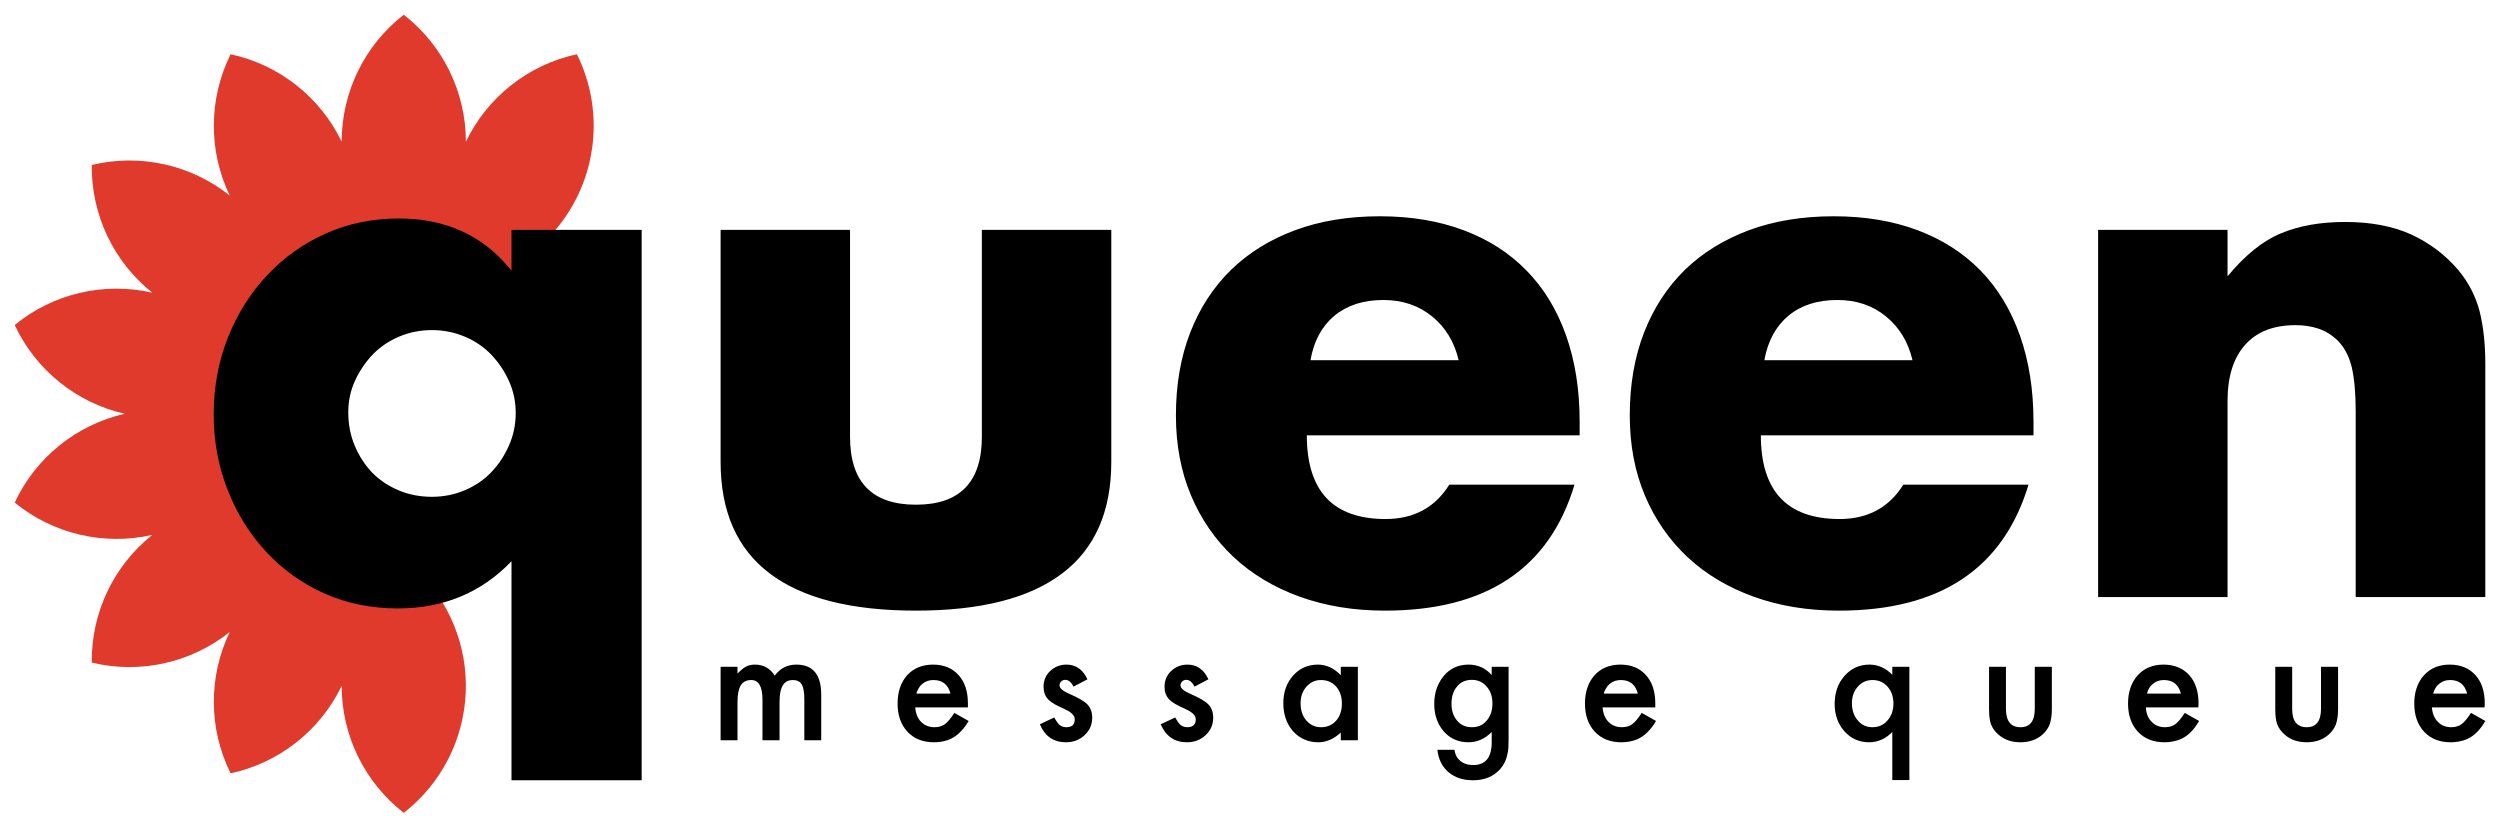
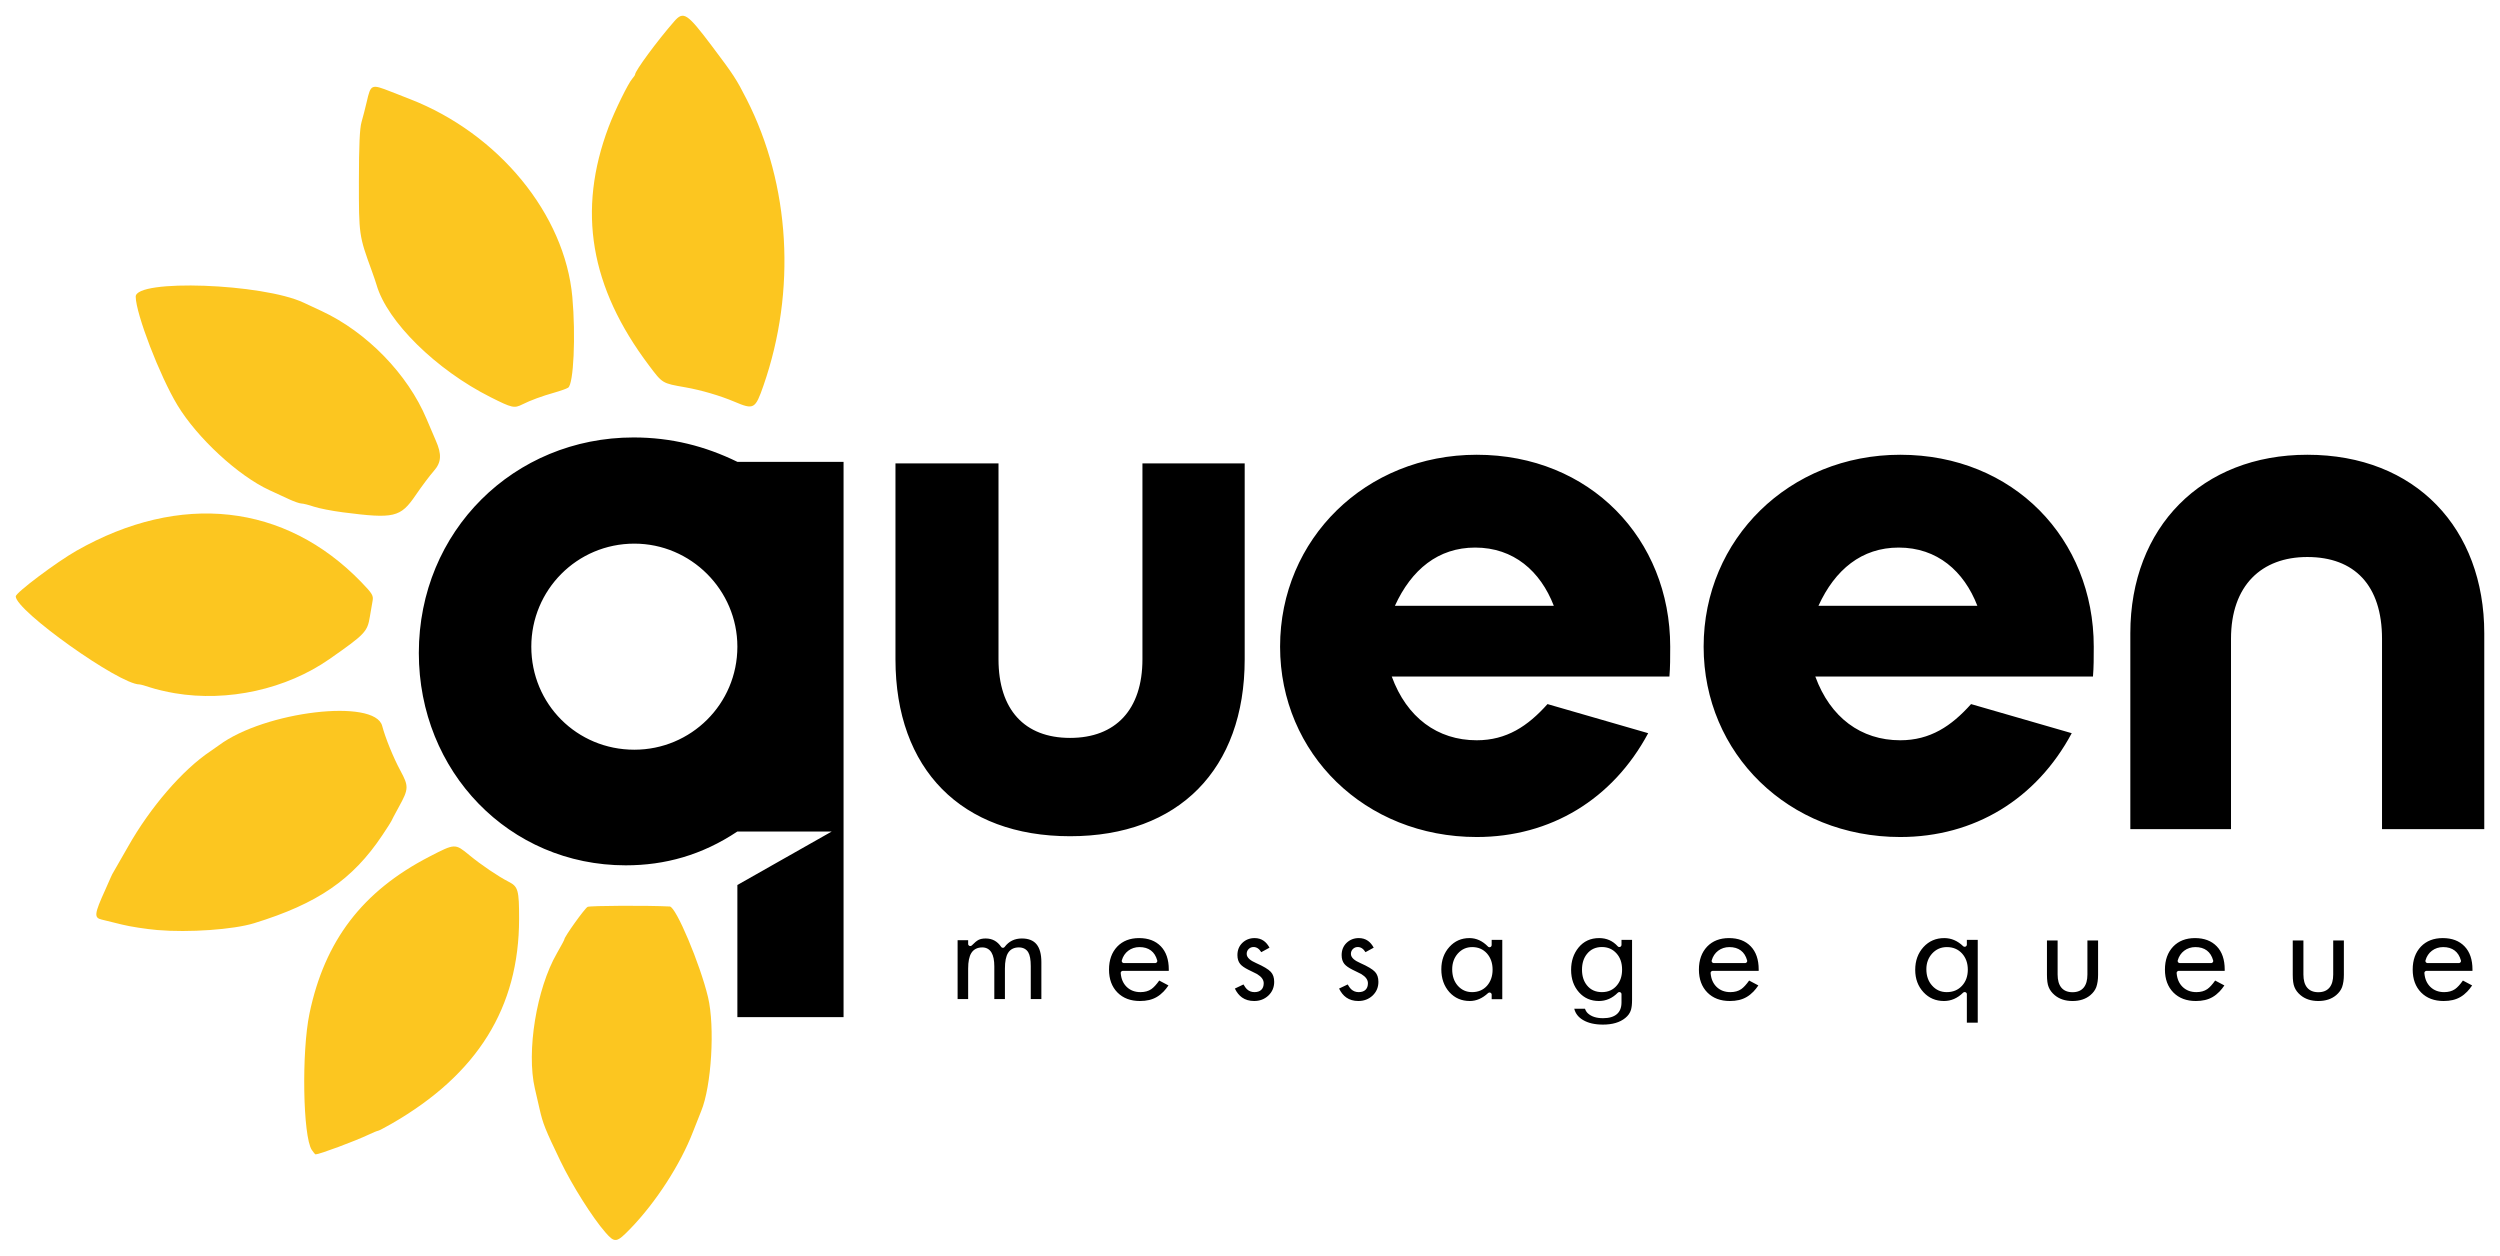
- <svg xmlns="http://www.w3.org/2000/svg" viewBox="-100 -325.2 1361.7 450.7" aria-hidden="true" focusable="false">
-   <path fill="#e03a2c" d="M125.86,-15.72A87.61,87.61 0 0 1 119.92,117.54A87.61,87.61 0 0 1 86.1,48.38A87.61,87.61 0 0 1 25.61,96.01A87.61,87.61 0 0 1 25.14,19.03A87.61,87.61 0 0 1 -50.02,35.7A87.61,87.61 0 0 1 -17.04,-33.86A87.61,87.61 0 0 1 -91.99,-51.45A87.61,87.61 0 0 1 -32.09,-99.82A87.61,87.61 0 0 1 -91.99,-148.19A87.61,87.61 0 0 1 -17.04,-165.78A87.61,87.61 0 0 1 -50.02,-235.34A87.61,87.61 0 0 1 25.14,-218.67A87.61,87.61 0 0 1 25.61,-295.65A87.61,87.61 0 0 1 86.1,-248.02A87.61,87.61 0 0 1 119.92,-317.18A87.61,87.61 0 0 1 153.75,-248.02A87.61,87.61 0 0 1 214.23,-295.65A87.61,87.61 0 0 1 199.9,-197V-126.49A84.31,84.31 0 1 0 125.86,-15.72Z" />
-   <path fill="currentColor" d="M89.7 -100.6Q89.7 -90.8 93.2 -82.5Q96.7 -74.1 102.7 -67.8Q108.8 -61.6 117.2 -58.1Q125.5 -54.6 135.3 -54.6Q144.6 -54.6 153 -58.1Q161.4 -61.6 167.4 -67.8Q173.5 -74.1 177.2 -82.5Q180.9 -90.8 180.9 -100.2Q180.9 -109.6 177.2 -117.7Q173.5 -125.9 167.4 -132.2Q161.4 -138.4 153 -141.9Q144.6 -145.4 135.3 -145.4Q125.9 -145.4 117.5 -141.9Q109.2 -138.4 103.1 -132.2Q97.1 -125.9 93.4 -117.9Q89.7 -109.9 89.7 -100.6ZM178.6 99.8V-19.5Q154 6.2 116.6 6.2Q95.1 6.2 76.8 -1.9Q58.5 -10.1 45 -24.6Q31.6 -39 24 -58.3Q16.4 -77.6 16.4 -99.4Q16.4 -122 24.2 -141.5Q32 -161 45.6 -175.4Q59.3 -189.9 77.6 -198.1Q95.9 -206.2 117.3 -206.2Q155.9 -206.2 178.6 -177.8V-200H249.5V99.8ZM363 -200V-87.3Q363 -50.3 398.9 -50.3Q434.8 -50.3 434.8 -87.3V-200H505.3V-73.7Q505.3 -33.1 478.6 -12.9Q451.9 7.4 398.9 7.4Q345.9 7.4 319.2 -12.9Q292.5 -33.1 292.5 -73.7V-200ZM694.5 -129Q691 -143.9 680.1 -152.8Q669.1 -161.8 653.5 -161.8Q637.2 -161.8 626.8 -153.2Q616.5 -144.6 613.8 -129ZM611.8 -88.1Q611.8 -42.5 654.7 -42.5Q677.7 -42.5 689.4 -61.2H757.6Q737 7.4 654.3 7.4Q629 7.4 607.9 -0.2Q586.9 -7.8 571.9 -21.8Q556.9 -35.9 548.7 -55.4Q540.5 -74.9 540.5 -99Q540.5 -124 548.3 -144.1Q556.1 -164.1 570.5 -178.2Q584.9 -192.2 605.4 -199.8Q625.9 -207.4 651.6 -207.4Q676.9 -207.4 697.2 -199.8Q717.5 -192.2 731.5 -177.8Q745.6 -163.4 753 -142.5Q760.4 -121.6 760.4 -95.5V-88.1ZM941.7 -129Q938.2 -143.9 927.3 -152.8Q916.4 -161.8 900.8 -161.8Q884.4 -161.8 874.1 -153.2Q863.8 -144.6 861 -129ZM859.1 -88.1Q859.1 -42.5 902 -42.5Q925 -42.5 936.7 -61.2H1004.9Q984.2 7.4 901.6 7.4Q876.2 7.4 855.2 -0.2Q834.1 -7.8 819.1 -21.8Q804.1 -35.9 795.9 -55.4Q787.7 -74.9 787.7 -99Q787.7 -124 795.5 -144.1Q803.3 -164.1 817.7 -178.2Q832.2 -192.2 852.6 -199.8Q873.1 -207.4 898.8 -207.4Q924.2 -207.4 944.5 -199.8Q964.7 -192.2 978.8 -177.8Q992.8 -163.4 1000.2 -142.5Q1007.6 -121.6 1007.6 -95.5V-88.1ZM1042.8 -200H1113.3V-174.7Q1127.8 -192.2 1142.6 -198.2Q1157.4 -204.3 1177.3 -204.3Q1198.3 -204.3 1213.3 -197.5Q1228.3 -190.6 1238.9 -178.2Q1247.4 -168 1250.6 -155.6Q1253.7 -143.1 1253.7 -127.1V0H1183.1V-101Q1183.1 -115.8 1181 -125Q1178.8 -134.1 1173.4 -139.6Q1168.7 -144.2 1162.8 -146.2Q1157 -148.1 1150.4 -148.1Q1132.4 -148.1 1122.9 -137.4Q1113.3 -126.7 1113.3 -106.8V0H1042.8ZM292.5 38H301.7V41.7Q304.4 38.9 306.3 37.9Q308.3 36.8 311.3 36.8Q318.1 36.8 322 42.8Q326.4 36.8 333.8 36.8Q347.3 36.8 347.3 53.2V78H338.1V55.7Q338.1 50 336.7 47.6Q335.2 45.2 331.9 45.2Q328.1 45.2 326.4 48.1Q324.6 50.9 324.6 57.3V78H315.3V55.9Q315.3 45.2 309.2 45.2Q305.3 45.2 303.5 48.1Q301.7 51 301.7 57.3V78H292.5ZM427.2 60.1H398.5Q398.9 65.1 401.7 68Q404.6 70.9 409 70.9Q412.4 70.9 414.7 69.2Q416.9 67.6 419.8 63.1L427.6 67.5Q425.8 70.6 423.7 72.8Q421.7 75 419.4 76.4Q417.1 77.8 414.5 78.4Q411.8 79.1 408.7 79.1Q399.7 79.1 394.3 73.4Q388.9 67.6 388.9 58Q388.9 48.5 394.1 42.6Q399.4 36.8 408.2 36.8Q417 36.8 422.1 42.5Q427.2 48.1 427.2 58ZM417.7 52.6Q415.8 45.2 408.4 45.2Q406.7 45.2 405.2 45.7Q403.7 46.2 402.5 47.2Q401.3 48.1 400.5 49.5Q399.6 50.9 399.1 52.6ZM492.3 44.8 484.7 48.8Q482.9 45.1 480.2 45.1Q478.9 45.1 478 46Q477.1 46.8 477.1 48.1Q477.1 50.4 482.4 52.7Q489.8 55.9 492.3 58.5Q494.9 61.2 494.9 65.7Q494.9 71.5 490.6 75.4Q486.5 79.1 480.6 79.1Q470.5 79.1 466.4 69.3L474.2 65.6Q475.9 68.5 476.7 69.3Q478.4 70.9 480.8 70.9Q485.4 70.9 485.4 66.6Q485.4 64.1 481.8 62Q480.4 61.3 479 60.6Q477.6 60 476.2 59.3Q472.2 57.3 470.5 55.3Q468.4 52.8 468.4 48.9Q468.4 43.7 472 40.3Q475.7 36.8 480.9 36.8Q488.6 36.8 492.3 44.8ZM558.2 44.8 550.6 48.8Q548.8 45.1 546.1 45.1Q544.8 45.1 543.9 46Q543 46.8 543 48.1Q543 50.4 548.3 52.7Q555.7 55.9 558.2 58.5Q560.8 61.2 560.8 65.7Q560.8 71.5 556.5 75.4Q552.4 79.1 546.5 79.1Q536.4 79.1 532.2 69.3L540.1 65.6Q541.8 68.5 542.6 69.3Q544.3 70.9 546.7 70.9Q551.3 70.9 551.3 66.6Q551.3 64.1 547.7 62Q546.3 61.3 544.9 60.6Q543.5 60 542.1 59.3Q538.1 57.3 536.4 55.3Q534.3 52.8 534.3 48.9Q534.3 43.7 537.9 40.3Q541.6 36.8 546.8 36.8Q554.5 36.8 558.2 44.8ZM630.3 38H639.6V78H630.3V73.8Q624.6 79.1 618.1 79.1Q609.8 79.1 604.3 73.1Q599 67 599 57.8Q599 48.8 604.3 42.8Q609.7 36.8 617.8 36.8Q624.8 36.8 630.3 42.6ZM608.4 57.8Q608.4 63.6 611.5 67.2Q614.7 70.9 619.5 70.9Q624.6 70.9 627.8 67.3Q630.9 63.7 630.9 58Q630.9 52.4 627.8 48.8Q624.6 45.2 619.5 45.2Q614.8 45.2 611.6 48.8Q608.4 52.5 608.4 57.8ZM721.7 77Q721.7 79.8 721.6 82Q721.4 84.2 721 85.8Q720.1 90.3 717.2 93.6Q711.8 99.8 702.3 99.8Q694.3 99.8 689.1 95.5Q683.8 91.1 682.9 83.2H692.2Q692.7 86.2 694 87.8Q696.9 91.5 702.4 91.5Q712.5 91.5 712.5 79.1V73.5Q707 79.1 699.8 79.1Q691.6 79.1 686.4 73.2Q681.2 67.2 681.2 58.2Q681.2 49.5 686.1 43.3Q691.3 36.8 699.9 36.8Q707.5 36.8 712.5 42.5V38H721.7ZM712.9 58Q712.9 52.2 709.7 48.7Q706.6 45.1 701.7 45.1Q696.4 45.1 693.4 49Q690.6 52.5 690.6 58.1Q690.6 63.5 693.4 67Q696.4 70.9 701.7 70.9Q707 70.9 710 67Q712.9 63.5 712.9 58ZM801.6 60.1H772.9Q773.3 65.1 776.1 68Q779 70.9 783.4 70.9Q786.9 70.9 789.1 69.2Q791.3 67.6 794.2 63.1L802 67.5Q800.2 70.6 798.1 72.8Q796.1 75 793.8 76.4Q791.5 77.8 788.9 78.4Q786.2 79.1 783.1 79.1Q774.1 79.1 768.7 73.4Q763.3 67.6 763.3 58Q763.3 48.5 768.5 42.6Q773.8 36.8 782.6 36.8Q791.4 36.8 796.5 42.5Q801.6 48.1 801.6 58ZM792.1 52.6Q790.2 45.2 782.8 45.2Q781.1 45.2 779.6 45.7Q778.1 46.2 776.9 47.2Q775.7 48.1 774.9 49.5Q774 50.9 773.5 52.6ZM930.7 99.7V73.5Q925.2 79.1 918.1 79.1Q910 79.1 904.7 73.2Q899.3 67.2 899.3 58.2Q899.3 49 904.7 42.9Q910.1 36.8 918.3 36.8Q925.2 36.8 930.7 42.3V38H940V99.7ZM908.7 57.8Q908.7 63.5 911.9 67.2Q915 70.9 919.8 70.9Q924.9 70.9 928 67.3Q931.3 63.7 931.3 58Q931.3 52.4 928.1 48.8Q924.9 45.2 919.9 45.2Q915.1 45.2 911.9 48.8Q908.7 52.5 908.7 57.8ZM992.6 38V60.9Q992.6 70.9 1000.5 70.9Q1008.3 70.9 1008.3 60.9V38H1017.6V61.1Q1017.6 65.9 1016.4 69.4Q1015.2 72.5 1012.4 75Q1007.7 79.1 1000.5 79.1Q993.3 79.1 988.6 75Q985.7 72.5 984.5 69.4Q983.4 66.6 983.4 61.1V38ZM1097.4 60.1H1068.8Q1069.1 65.1 1072 68Q1074.8 70.9 1079.2 70.9Q1082.7 70.9 1084.9 69.2Q1087.1 67.6 1090 63.1L1097.8 67.5Q1096 70.6 1094 72.8Q1092 75 1089.7 76.4Q1087.4 77.8 1084.7 78.4Q1082 79.1 1078.9 79.1Q1069.9 79.1 1064.5 73.4Q1059.1 67.6 1059.1 58Q1059.1 48.5 1064.4 42.6Q1069.7 36.8 1078.4 36.8Q1087.2 36.8 1092.4 42.5Q1097.5 48.1 1097.5 58ZM1087.9 52.6Q1086 45.2 1078.6 45.2Q1076.9 45.2 1075.4 45.7Q1074 46.2 1072.8 47.2Q1071.5 48.1 1070.7 49.5Q1069.8 50.9 1069.4 52.6ZM1148.5 38V60.9Q1148.5 70.9 1156.4 70.9Q1164.2 70.9 1164.2 60.9V38H1173.5V61.1Q1173.5 65.9 1172.3 69.4Q1171.1 72.5 1168.3 75Q1163.6 79.1 1156.4 79.1Q1149.2 79.1 1144.5 75Q1141.6 72.5 1140.4 69.4Q1139.3 66.6 1139.3 61.1V38ZM1253.3 60.1H1224.6Q1225 65.1 1227.9 68Q1230.7 70.9 1235.1 70.9Q1238.6 70.9 1240.8 69.2Q1243 67.6 1245.9 63.1L1253.7 67.5Q1251.9 70.6 1249.9 72.8Q1247.9 75 1245.6 76.4Q1243.3 77.8 1240.6 78.4Q1237.9 79.1 1234.8 79.1Q1225.8 79.1 1220.4 73.4Q1215 67.6 1215 58Q1215 48.5 1220.3 42.6Q1225.6 36.8 1234.3 36.8Q1243.1 36.8 1248.3 42.5Q1253.4 48.1 1253.4 58ZM1243.8 52.6Q1241.9 45.2 1234.5 45.2Q1232.8 45.2 1231.3 45.7Q1229.9 46.2 1228.7 47.2Q1227.4 48.1 1226.6 49.5Q1225.7 50.9 1225.3 52.6Z" />
+ <svg xmlns="http://www.w3.org/2000/svg" viewBox="25.25 131.982 317.85 159.653" aria-hidden="true" focusable="false">
+   <path fill="#fcc620" fill-rule="evenodd" d="M102.217 288.664C100.575 286.785 97.984 282.677 96.516 279.625C94.56 275.557 94.286 274.875 93.856 272.997C93.651 272.105 93.38 270.925 93.253 270.375C92.164 265.667 93.458 257.699 96.041 253.206C96.568 252.289 97 251.482 97 251.415C97 251.091 99.59 247.471 99.957 247.282C100.268 247.122 107.675 247.089 110.41 247.235C111.195 247.277 114.262 254.55 115.265 258.751C116.164 262.514 115.71 270.08 114.396 273.25C114.197 273.731 113.731 274.91 113.361 275.869C111.763 280.016 108.647 284.838 105.403 288.188C103.635 290.012 103.423 290.044 102.217 288.664ZM64.888 278.179C63.758 276.456 63.58 265.737 64.598 260.846C66.528 251.583 71.333 245.292 79.834 240.9C83.117 239.204 83.097 239.205 84.916 240.7C86.452 241.964 88.579 243.403 89.93 244.094C91.124 244.704 91.25 245.152 91.248 248.796C91.242 260.08 85.964 268.567 75.049 274.844C74.182 275.342 73.402 275.75 73.316 275.75C73.229 275.75 72.7 275.966 72.141 276.231C70.364 277.072 65.857 278.75 65.375 278.75C65.313 278.75 65.093 278.493 64.888 278.179ZM45.25 250.226C43.806 250.102 41.781 249.788 40.75 249.529C39.719 249.27 38.566 248.986 38.188 248.899C37.181 248.667 37.236 248.192 38.628 245.125C38.94 244.438 39.263 243.706 39.346 243.5C39.429 243.294 39.605 242.956 39.737 242.75C39.869 242.544 40.675 241.137 41.529 239.625C44.353 234.621 48.479 229.84 51.995 227.5C52.304 227.294 52.798 226.947 53.091 226.73C58.929 222.404 72.923 220.749 73.842 224.275C74.233 225.777 75.272 228.331 76.148 229.946C77.228 231.938 77.217 232.286 76 234.5C75.45 235.501 75 236.351 75 236.39C75 236.429 74.488 237.229 73.861 238.168C70.094 243.816 65.645 246.869 57.553 249.36C54.915 250.171 49.253 250.57 45.25 250.226ZM47.481 220.119C46.44 219.943 45.058 219.62 44.41 219.4C43.762 219.18 43.118 219 42.979 219C40.419 219 27.25 209.625 27.25 207.804C27.25 207.34 32.434 203.447 34.975 202.002C48.17 194.5 61.489 195.97 71.192 206C72.583 207.437 72.748 207.712 72.621 208.375C72.542 208.787 72.387 209.688 72.276 210.375C71.966 212.3 71.677 212.604 67.151 215.767C61.648 219.611 54.215 221.256 47.481 220.119ZM68.846 197.118C67.455 196.939 65.792 196.614 65.15 196.396C64.508 196.178 63.802 196 63.581 196C63.36 196 62.661 195.76 62.027 195.467C61.394 195.173 60.256 194.648 59.5 194.299C55.533 192.469 50.328 187.66 47.812 183.5C45.565 179.786 42.524 171.88 42.504 169.702C42.483 167.433 58.662 168.015 63.875 170.471C64.15 170.6 65.162 171.073 66.125 171.521C71.885 174.2 77.093 179.553 79.484 185.25C79.917 186.281 80.439 187.502 80.644 187.963C81.44 189.753 81.375 190.772 80.395 191.875C79.907 192.425 78.869 193.808 78.09 194.949C76.162 197.771 75.366 197.958 68.846 197.118ZM87.625 182.482C80.694 178.998 74.473 172.871 73.127 168.204C73.035 167.885 72.755 167.062 72.504 166.375C70.889 161.946 70.875 161.844 70.881 155C70.885 150.495 70.983 148.295 71.215 147.5C71.395 146.881 71.689 145.738 71.869 144.959C72.395 142.667 72.44 142.649 74.98 143.645C75.885 144 76.963 144.421 77.375 144.582C88.656 148.974 97.071 159.233 98.018 169.75C98.462 174.681 98.178 180.82 97.485 181.271C97.287 181.399 96.506 181.679 95.75 181.892C94.176 182.335 92.691 182.881 91.667 183.395C90.626 183.918 90.362 183.858 87.625 182.482ZM118.625 183.056C116.812 182.287 114.402 181.58 112.375 181.224C109.426 180.706 109.496 180.749 107.759 178.44C100.263 168.481 98.621 158.776 102.629 148.125C103.404 146.065 105.128 142.549 105.641 141.983C105.838 141.764 106 141.519 106 141.437C106 140.985 108.85 137.122 110.979 134.69C112.15 133.352 112.611 133.655 115.766 137.843C118.527 141.508 118.872 142.037 120.188 144.625C125.728 155.52 126.514 168.937 122.319 181C121.274 184.005 121.094 184.105 118.625 183.056Z" />
+   <path fill="currentColor" fill-rule="evenodd" d="M119 190.7C114.9 188.7 110.6 187.6 105.8 187.6C90.6 187.6 78.5 199.5 78.5 215C78.5 230.1 90 242 104.8 242C109.8 242 114.5 240.7 119 237.7L131 237.7L119 244.5L119 261.3L132.5 261.3L132.5 190.7ZM119 214.2C119 221.5 113.1 227.3 105.9 227.3C98.6 227.3 92.8 221.5 92.8 214.2C92.8 207 98.6 201.1 105.9 201.1C113.1 201.1 119 207 119 214.2ZM139.1 190.9L152.2 190.9L152.2 215.8C152.2 222.2 155.5 225.8 161.3 225.8C167.1 225.8 170.5 222.2 170.5 215.8L170.5 190.9L183.5 190.9L183.5 215.8C183.5 229.8 175.1 238.3 161.3 238.3C147.5 238.3 139.1 229.8 139.1 215.8ZM237.5 218L202.2 218C204.1 223.2 208 226.1 213 226.1C216.8 226.1 219.5 224.3 222 221.5L234.8 225.2C230.3 233.6 222.4 238.4 213 238.4C198.8 238.4 188 227.8 188 214.2C188 200.5 198.9 189.8 213 189.8C227.4 189.8 237.6 200.5 237.6 214.2C237.6 215.6 237.6 216.8 237.5 218ZM202.6 209L222.8 209C221.1 204.6 217.7 201.6 212.8 201.6C208.1 201.6 204.7 204.4 202.6 209ZM291.35 218L256.05 218C257.95 223.2 261.85 226.1 266.85 226.1C270.65 226.1 273.35 224.3 275.85 221.5L288.65 225.2C284.15 233.6 276.25 238.4 266.85 238.4C252.65 238.4 241.85 227.8 241.85 214.2C241.85 200.5 252.75 189.8 266.85 189.8C281.25 189.8 291.45 200.5 291.45 214.2C291.45 215.6 291.45 216.8 291.35 218ZM256.45 209L276.65 209C274.95 204.6 271.55 201.6 266.65 201.6C261.95 201.6 258.55 204.4 256.45 209ZM296.1 237.4L296.1 212.5C296.1 199 305.2 189.8 318.6 189.8C332.4 189.8 341.1 199.2 341.1 212.5L341.1 237.4L328.1 237.4L328.1 213.2C328.1 206.4 324.6 202.8 318.6 202.8C312.8 202.8 308.9 206.4 308.9 213.2L308.9 237.4Z" />
+   <path fill="currentColor" d="M147 251.522L147 259L148.341 259L148.341 255.129Q148.341 253.795 148.745 253.147Q148.968 252.791 149.326 252.611Q149.674 252.435 150.138 252.435Q150.525 252.435 150.824 252.605Q151.123 252.774 151.317 253.104Q151.667 253.701 151.667 254.841L151.667 259L153.016 259L153.016 255.129Q153.016 253.78 153.412 253.14Q153.63 252.787 153.982 252.609Q154.324 252.435 154.78 252.435Q155.181 252.435 155.481 252.586Q155.791 252.743 155.979 253.053Q156.301 253.593 156.301 254.817L156.301 259L157.65 259L157.65 254.315Q157.65 252.77 157.023 252.023Q156.416 251.3 155.166 251.3Q153.787 251.3 152.98 252.376Q152.952 252.414 152.912 252.44Q152.889 252.454 152.865 252.464Q152.84 252.474 152.814 252.48Q152.787 252.485 152.76 252.485Q152.734 252.485 152.707 252.479Q152.681 252.474 152.656 252.464Q152.631 252.454 152.609 252.439Q152.587 252.425 152.568 252.406Q152.549 252.387 152.534 252.366Q152.169 251.827 151.68 251.563Q151.195 251.3 150.574 251.3Q150.019 251.3 149.669 251.475Q149.323 251.652 148.81 252.18Q148.771 252.22 148.72 252.241Q148.669 252.262 148.613 252.262Q148.586 252.262 148.56 252.257Q148.534 252.252 148.509 252.242Q148.484 252.232 148.462 252.217Q148.439 252.203 148.421 252.184Q148.401 252.166 148.387 252.144Q148.372 252.122 148.361 252.097Q148.351 252.073 148.346 252.047Q148.341 252.022 148.341 251.995L148.341 251.522L147 251.522ZM173.847 255.416L173.85 255.246Q173.85 253.35 172.84 252.299Q171.831 251.25 170.076 251.25Q168.339 251.25 167.297 252.33Q166.25 253.44 166.25 255.254Q166.25 257.081 167.327 258.173Q168.397 259.25 170.181 259.25Q170.811 259.25 171.346 259.125Q171.872 259.002 172.323 258.738Q172.78 258.472 173.181 258.055Q173.507 257.718 173.808 257.27L172.635 256.649Q172.09 257.418 171.634 257.738Q171.078 258.121 170.251 258.121Q169.188 258.121 168.499 257.459Q167.824 256.799 167.738 255.706Q167.737 255.696 167.737 255.686Q167.737 255.659 167.742 255.633Q167.748 255.607 167.758 255.582Q167.769 255.558 167.785 255.536Q167.8 255.514 167.82 255.495Q167.84 255.476 167.863 255.462Q167.886 255.447 167.912 255.436Q167.938 255.426 167.966 255.421Q167.993 255.416 168.021 255.416L173.847 255.416ZM172.38 254.091Q172.389 254.124 172.389 254.159Q172.389 254.185 172.384 254.211Q172.379 254.237 172.368 254.262Q172.357 254.286 172.341 254.309Q172.326 254.331 172.306 254.349Q172.286 254.368 172.263 254.383Q172.24 254.398 172.214 254.408Q172.188 254.418 172.161 254.423Q172.133 254.428 172.105 254.428L168.152 254.428Q168.116 254.428 168.08 254.42Q168.053 254.413 168.028 254.401Q168.003 254.39 167.98 254.374Q167.958 254.358 167.94 254.338Q167.921 254.318 167.907 254.295Q167.893 254.272 167.884 254.247Q167.874 254.222 167.871 254.195Q167.867 254.169 167.868 254.143Q167.87 254.116 167.877 254.09Q167.985 253.701 168.192 253.392Q168.401 253.08 168.697 252.857Q168.993 252.633 169.353 252.514Q169.713 252.395 170.12 252.395Q171.006 252.395 171.58 252.827Q172.151 253.256 172.38 254.091ZM185.607 253.041L186.653 252.469Q186.348 251.903 185.926 251.602Q185.432 251.25 184.76 251.25Q183.838 251.25 183.197 251.864Q182.576 252.473 182.576 253.412Q182.576 254.111 182.927 254.542Q183.214 254.896 183.954 255.269Q184.235 255.409 184.508 255.541Q184.785 255.675 185.063 255.818Q185.071 255.822 185.079 255.827Q185.918 256.337 185.918 256.989Q185.918 257.539 185.602 257.835Q185.297 258.121 184.736 258.121Q184.173 258.121 183.768 257.736Q183.605 257.584 183.346 257.145L182.25 257.668Q182.61 258.411 183.163 258.802Q183.796 259.25 184.703 259.25Q185.758 259.25 186.496 258.574Q187.25 257.865 187.25 256.814Q187.25 256.01 186.822 255.548Q186.358 255.049 184.964 254.432Q184.402 254.188 184.109 253.93Q183.755 253.619 183.755 253.262Q183.755 252.88 184.016 252.629Q184.269 252.387 184.623 252.387Q185.21 252.387 185.607 253.041ZM198.857 253.041L199.903 252.469Q199.598 251.903 199.176 251.602Q198.682 251.25 198.01 251.25Q197.088 251.25 196.447 251.864Q195.826 252.473 195.826 253.412Q195.826 254.111 196.177 254.542Q196.464 254.896 197.204 255.269Q197.485 255.409 197.758 255.541Q198.035 255.675 198.313 255.818Q198.321 255.822 198.329 255.827Q199.168 256.337 199.168 256.989Q199.168 257.539 198.852 257.835Q198.547 258.121 197.986 258.121Q197.423 258.121 197.018 257.736Q196.855 257.584 196.596 257.145L195.5 257.668Q195.86 258.411 196.413 258.802Q197.046 259.25 197.953 259.25Q199.008 259.25 199.746 258.574Q200.5 257.865 200.5 256.814Q200.5 256.01 200.072 255.548Q199.608 255.049 198.214 254.432Q197.652 254.188 197.359 253.93Q197.005 253.619 197.005 253.262Q197.005 252.88 197.266 252.629Q197.519 252.387 197.873 252.387Q198.46 252.387 198.857 253.041ZM214.901 259.018L216.25 259.018L216.25 251.474L214.901 251.474L214.901 252.142Q214.901 252.197 214.879 252.248Q214.858 252.298 214.818 252.336Q214.798 252.355 214.776 252.369Q214.753 252.383 214.728 252.393Q214.703 252.403 214.677 252.408Q214.651 252.412 214.624 252.412Q214.597 252.411 214.571 252.406Q214.545 252.4 214.52 252.389Q214.495 252.379 214.473 252.364Q214.451 252.349 214.433 252.329Q213.382 251.25 212.073 251.25Q210.544 251.25 209.528 252.372Q208.5 253.507 208.5 255.221Q208.5 256.97 209.527 258.127Q210.552 259.25 212.124 259.25Q213.357 259.25 214.443 258.244Q214.481 258.209 214.529 258.19Q214.577 258.171 214.629 258.171Q214.656 258.171 214.682 258.176Q214.708 258.182 214.733 258.192Q214.758 258.202 214.78 258.217Q214.802 258.231 214.821 258.25Q214.84 258.269 214.855 258.291Q214.87 258.313 214.88 258.338Q214.891 258.362 214.896 258.388Q214.901 258.414 214.901 258.441L214.901 259.018ZM209.882 255.221Q209.882 254.033 210.596 253.216Q211.331 252.395 212.425 252.395Q213.578 252.395 214.307 253.21Q215.018 254.025 215.018 255.262Q215.018 256.5 214.304 257.318Q213.577 258.121 212.409 258.121Q211.304 258.121 210.576 257.288Q209.882 256.482 209.882 255.221ZM232.75 259.096L232.75 251.474L231.407 251.474L231.407 252.117Q231.407 252.175 231.383 252.228Q231.359 252.28 231.315 252.319Q231.295 252.336 231.272 252.35Q231.249 252.363 231.223 252.372Q231.198 252.381 231.171 252.384Q231.145 252.388 231.118 252.386Q231.091 252.385 231.065 252.378Q231.039 252.372 231.015 252.36Q230.991 252.348 230.969 252.332Q230.948 252.316 230.93 252.297Q229.987 251.25 228.564 251.25Q226.931 251.25 225.94 252.46Q225 253.623 225 255.296Q225 257.012 226.006 258.146Q226.991 259.25 228.539 259.25Q229.894 259.25 230.939 258.194Q230.977 258.155 231.028 258.134Q231.079 258.113 231.134 258.113Q231.161 258.113 231.187 258.118Q231.213 258.123 231.238 258.134Q231.263 258.144 231.285 258.159Q231.308 258.173 231.327 258.192Q231.346 258.211 231.361 258.233Q231.375 258.255 231.386 258.279Q231.396 258.304 231.401 258.33Q231.407 258.356 231.407 258.383L231.407 259.438Q231.407 260.408 230.827 260.912Q230.226 261.435 229.06 261.435Q227.8 261.435 227.131 260.817Q226.889 260.595 226.764 260.232L225.401 260.232Q225.62 261.138 226.522 261.67Q227.504 262.25 229.043 262.25Q230.858 262.25 231.887 261.41Q232.427 260.978 232.613 260.376Q232.677 260.148 232.713 259.847Q232.75 259.542 232.75 259.096ZM231.482 255.262Q231.482 256.462 230.843 257.24Q230.131 258.121 228.917 258.121Q227.701 258.121 227.007 257.247Q226.385 256.468 226.385 255.271Q226.385 254.057 227.006 253.279Q227.709 252.387 228.917 252.387Q230.048 252.387 230.774 253.199Q231.482 253.981 231.482 255.262ZM248.847 255.416L248.85 255.246Q248.85 253.35 247.84 252.299Q246.831 251.25 245.076 251.25Q243.339 251.25 242.297 252.33Q241.25 253.44 241.25 255.254Q241.25 257.081 242.327 258.173Q243.397 259.25 245.181 259.25Q245.811 259.25 246.346 259.125Q246.872 259.002 247.323 258.738Q247.78 258.472 248.181 258.055Q248.507 257.718 248.808 257.27L247.635 256.649Q247.09 257.418 246.634 257.738Q246.078 258.121 245.251 258.121Q244.188 258.121 243.499 257.459Q242.824 256.799 242.738 255.706Q242.737 255.696 242.737 255.686Q242.737 255.659 242.742 255.633Q242.748 255.607 242.758 255.582Q242.769 255.558 242.785 255.536Q242.8 255.514 242.82 255.495Q242.84 255.476 242.863 255.462Q242.886 255.447 242.912 255.436Q242.938 255.426 242.966 255.421Q242.993 255.416 243.021 255.416L248.847 255.416ZM247.38 254.091Q247.389 254.124 247.389 254.159Q247.389 254.185 247.384 254.211Q247.379 254.237 247.368 254.262Q247.357 254.286 247.341 254.309Q247.326 254.331 247.306 254.349Q247.286 254.368 247.263 254.383Q247.24 254.398 247.214 254.408Q247.188 254.418 247.161 254.423Q247.133 254.428 247.105 254.428L243.152 254.428Q243.116 254.428 243.08 254.42Q243.053 254.413 243.028 254.401Q243.003 254.39 242.98 254.374Q242.958 254.358 242.94 254.338Q242.921 254.318 242.907 254.295Q242.893 254.272 242.884 254.247Q242.874 254.222 242.871 254.195Q242.867 254.169 242.868 254.143Q242.87 254.116 242.877 254.09Q242.985 253.701 243.192 253.392Q243.401 253.08 243.697 252.857Q243.993 252.633 244.353 252.514Q244.713 252.395 245.12 252.395Q246.006 252.395 246.58 252.827Q247.151 253.256 247.38 254.091ZM275.316 262L276.7 262L276.7 251.474L275.316 251.474L275.316 252.084Q275.316 252.138 275.295 252.187Q275.274 252.237 275.235 252.275Q275.215 252.293 275.192 252.308Q275.169 252.323 275.144 252.333Q275.118 252.343 275.091 252.349Q275.065 252.354 275.037 252.354Q275.009 252.354 274.982 252.349Q274.955 252.343 274.93 252.333Q274.905 252.323 274.882 252.308Q274.859 252.293 274.839 252.275Q273.778 251.25 272.441 251.25Q270.856 251.25 269.806 252.387Q268.75 253.547 268.75 255.287Q268.75 257.002 269.805 258.136Q270.839 259.25 272.407 259.25Q273.768 259.25 274.837 258.194Q274.877 258.155 274.929 258.134Q274.981 258.113 275.037 258.113Q275.065 258.113 275.091 258.118Q275.118 258.123 275.144 258.134Q275.169 258.144 275.192 258.159Q275.215 258.173 275.234 258.192Q275.254 258.211 275.269 258.233Q275.284 258.255 275.295 258.279Q275.305 258.304 275.311 258.33Q275.316 258.356 275.316 258.383L275.316 262ZM270.168 255.204Q270.168 254.033 270.9 253.216Q271.654 252.395 272.777 252.395Q273.959 252.395 274.707 253.21Q275.437 254.025 275.437 255.262Q275.437 256.519 274.695 257.318Q273.95 258.121 272.759 258.121Q271.624 258.121 270.889 257.281Q270.168 256.475 270.168 255.204ZM290.644 251.55L290.644 255.877Q290.644 256.964 290.18 257.534Q289.693 258.132 288.75 258.132Q287.807 258.132 287.32 257.534Q286.856 256.964 286.856 255.877L286.856 251.55L285.5 251.55L285.5 255.918Q285.5 256.966 285.716 257.476Q285.718 257.479 285.719 257.483Q285.94 258.045 286.481 258.502Q287.37 259.25 288.75 259.25Q290.139 259.25 291.025 258.503Q291.557 258.048 291.77 257.488Q292 256.833 292 255.918L292 251.55L290.644 251.55ZM308.097 255.416L308.1 255.246Q308.1 253.35 307.09 252.299Q306.081 251.25 304.326 251.25Q302.589 251.25 301.547 252.33Q300.5 253.44 300.5 255.254Q300.5 257.081 301.577 258.173Q302.647 259.25 304.431 259.25Q305.061 259.25 305.596 259.125Q306.122 259.002 306.574 258.738Q307.029 258.472 307.431 258.055Q307.757 257.718 308.058 257.27L306.885 256.649Q306.34 257.418 305.884 257.738Q305.328 258.121 304.501 258.121Q303.438 258.121 302.749 257.459Q302.074 256.799 301.988 255.706Q301.987 255.696 301.987 255.686Q301.987 255.659 301.992 255.633Q301.998 255.607 302.008 255.582Q302.019 255.558 302.035 255.536Q302.05 255.514 302.07 255.495Q302.09 255.476 302.113 255.462Q302.136 255.447 302.162 255.436Q302.188 255.426 302.216 255.421Q302.243 255.416 302.271 255.416L308.097 255.416ZM306.63 254.091Q306.639 254.124 306.639 254.159Q306.639 254.185 306.634 254.211Q306.628 254.237 306.618 254.262Q306.607 254.286 306.591 254.309Q306.576 254.331 306.556 254.349Q306.536 254.368 306.513 254.383Q306.49 254.398 306.464 254.408Q306.438 254.418 306.411 254.423Q306.383 254.428 306.355 254.428L302.402 254.428Q302.366 254.428 302.33 254.42Q302.303 254.413 302.278 254.401Q302.253 254.39 302.23 254.374Q302.208 254.358 302.19 254.338Q302.171 254.318 302.157 254.295Q302.143 254.272 302.134 254.247Q302.124 254.222 302.121 254.195Q302.117 254.169 302.118 254.143Q302.12 254.116 302.127 254.09Q302.235 253.701 302.442 253.392Q302.651 253.08 302.947 252.857Q303.243 252.633 303.603 252.514Q303.963 252.395 304.37 252.395Q305.256 252.395 305.83 252.827Q306.401 253.256 306.63 254.091ZM321.894 251.55L321.894 255.877Q321.894 256.964 321.43 257.534Q320.943 258.132 320 258.132Q319.057 258.132 318.57 257.534Q318.106 256.964 318.106 255.877L318.106 251.55L316.75 251.55L316.75 255.918Q316.75 256.966 316.966 257.476Q316.968 257.479 316.969 257.483Q317.19 258.045 317.731 258.502Q318.62 259.25 320 259.25Q321.389 259.25 322.275 258.503Q322.807 258.048 323.02 257.488Q323.25 256.833 323.25 255.918L323.25 251.55L321.894 251.55ZM339.597 255.416L339.6 255.246Q339.6 253.35 338.59 252.299Q337.581 251.25 335.826 251.25Q334.089 251.25 333.047 252.33Q332 253.44 332 255.254Q332 257.081 333.077 258.173Q334.147 259.25 335.931 259.25Q336.561 259.25 337.096 259.125Q337.622 259.002 338.074 258.738Q338.529 258.472 338.931 258.055Q339.257 257.718 339.558 257.27L338.385 256.649Q337.84 257.418 337.384 257.738Q336.828 258.121 336.001 258.121Q334.938 258.121 334.249 257.459Q333.574 256.799 333.488 255.706Q333.487 255.696 333.487 255.686Q333.487 255.659 333.492 255.633Q333.498 255.607 333.508 255.582Q333.519 255.558 333.535 255.536Q333.55 255.514 333.57 255.495Q333.59 255.476 333.613 255.462Q333.636 255.447 333.662 255.436Q333.688 255.426 333.716 255.421Q333.743 255.416 333.771 255.416L339.597 255.416ZM338.13 254.091Q338.139 254.124 338.139 254.159Q338.139 254.185 338.134 254.211Q338.128 254.237 338.118 254.262Q338.107 254.286 338.091 254.309Q338.076 254.331 338.056 254.349Q338.036 254.368 338.013 254.383Q337.99 254.398 337.964 254.408Q337.938 254.418 337.911 254.423Q337.883 254.428 337.855 254.428L333.902 254.428Q333.866 254.428 333.83 254.42Q333.803 254.413 333.778 254.401Q333.753 254.39 333.73 254.374Q333.708 254.358 333.69 254.338Q333.671 254.318 333.657 254.295Q333.643 254.272 333.634 254.247Q333.624 254.222 333.621 254.195Q333.617 254.169 333.618 254.143Q333.62 254.116 333.627 254.09Q333.735 253.701 333.942 253.392Q334.151 253.08 334.447 252.857Q334.743 252.633 335.103 252.514Q335.463 252.395 335.87 252.395Q336.756 252.395 337.33 252.827Q337.901 253.256 338.13 254.091Z" />
</svg>
